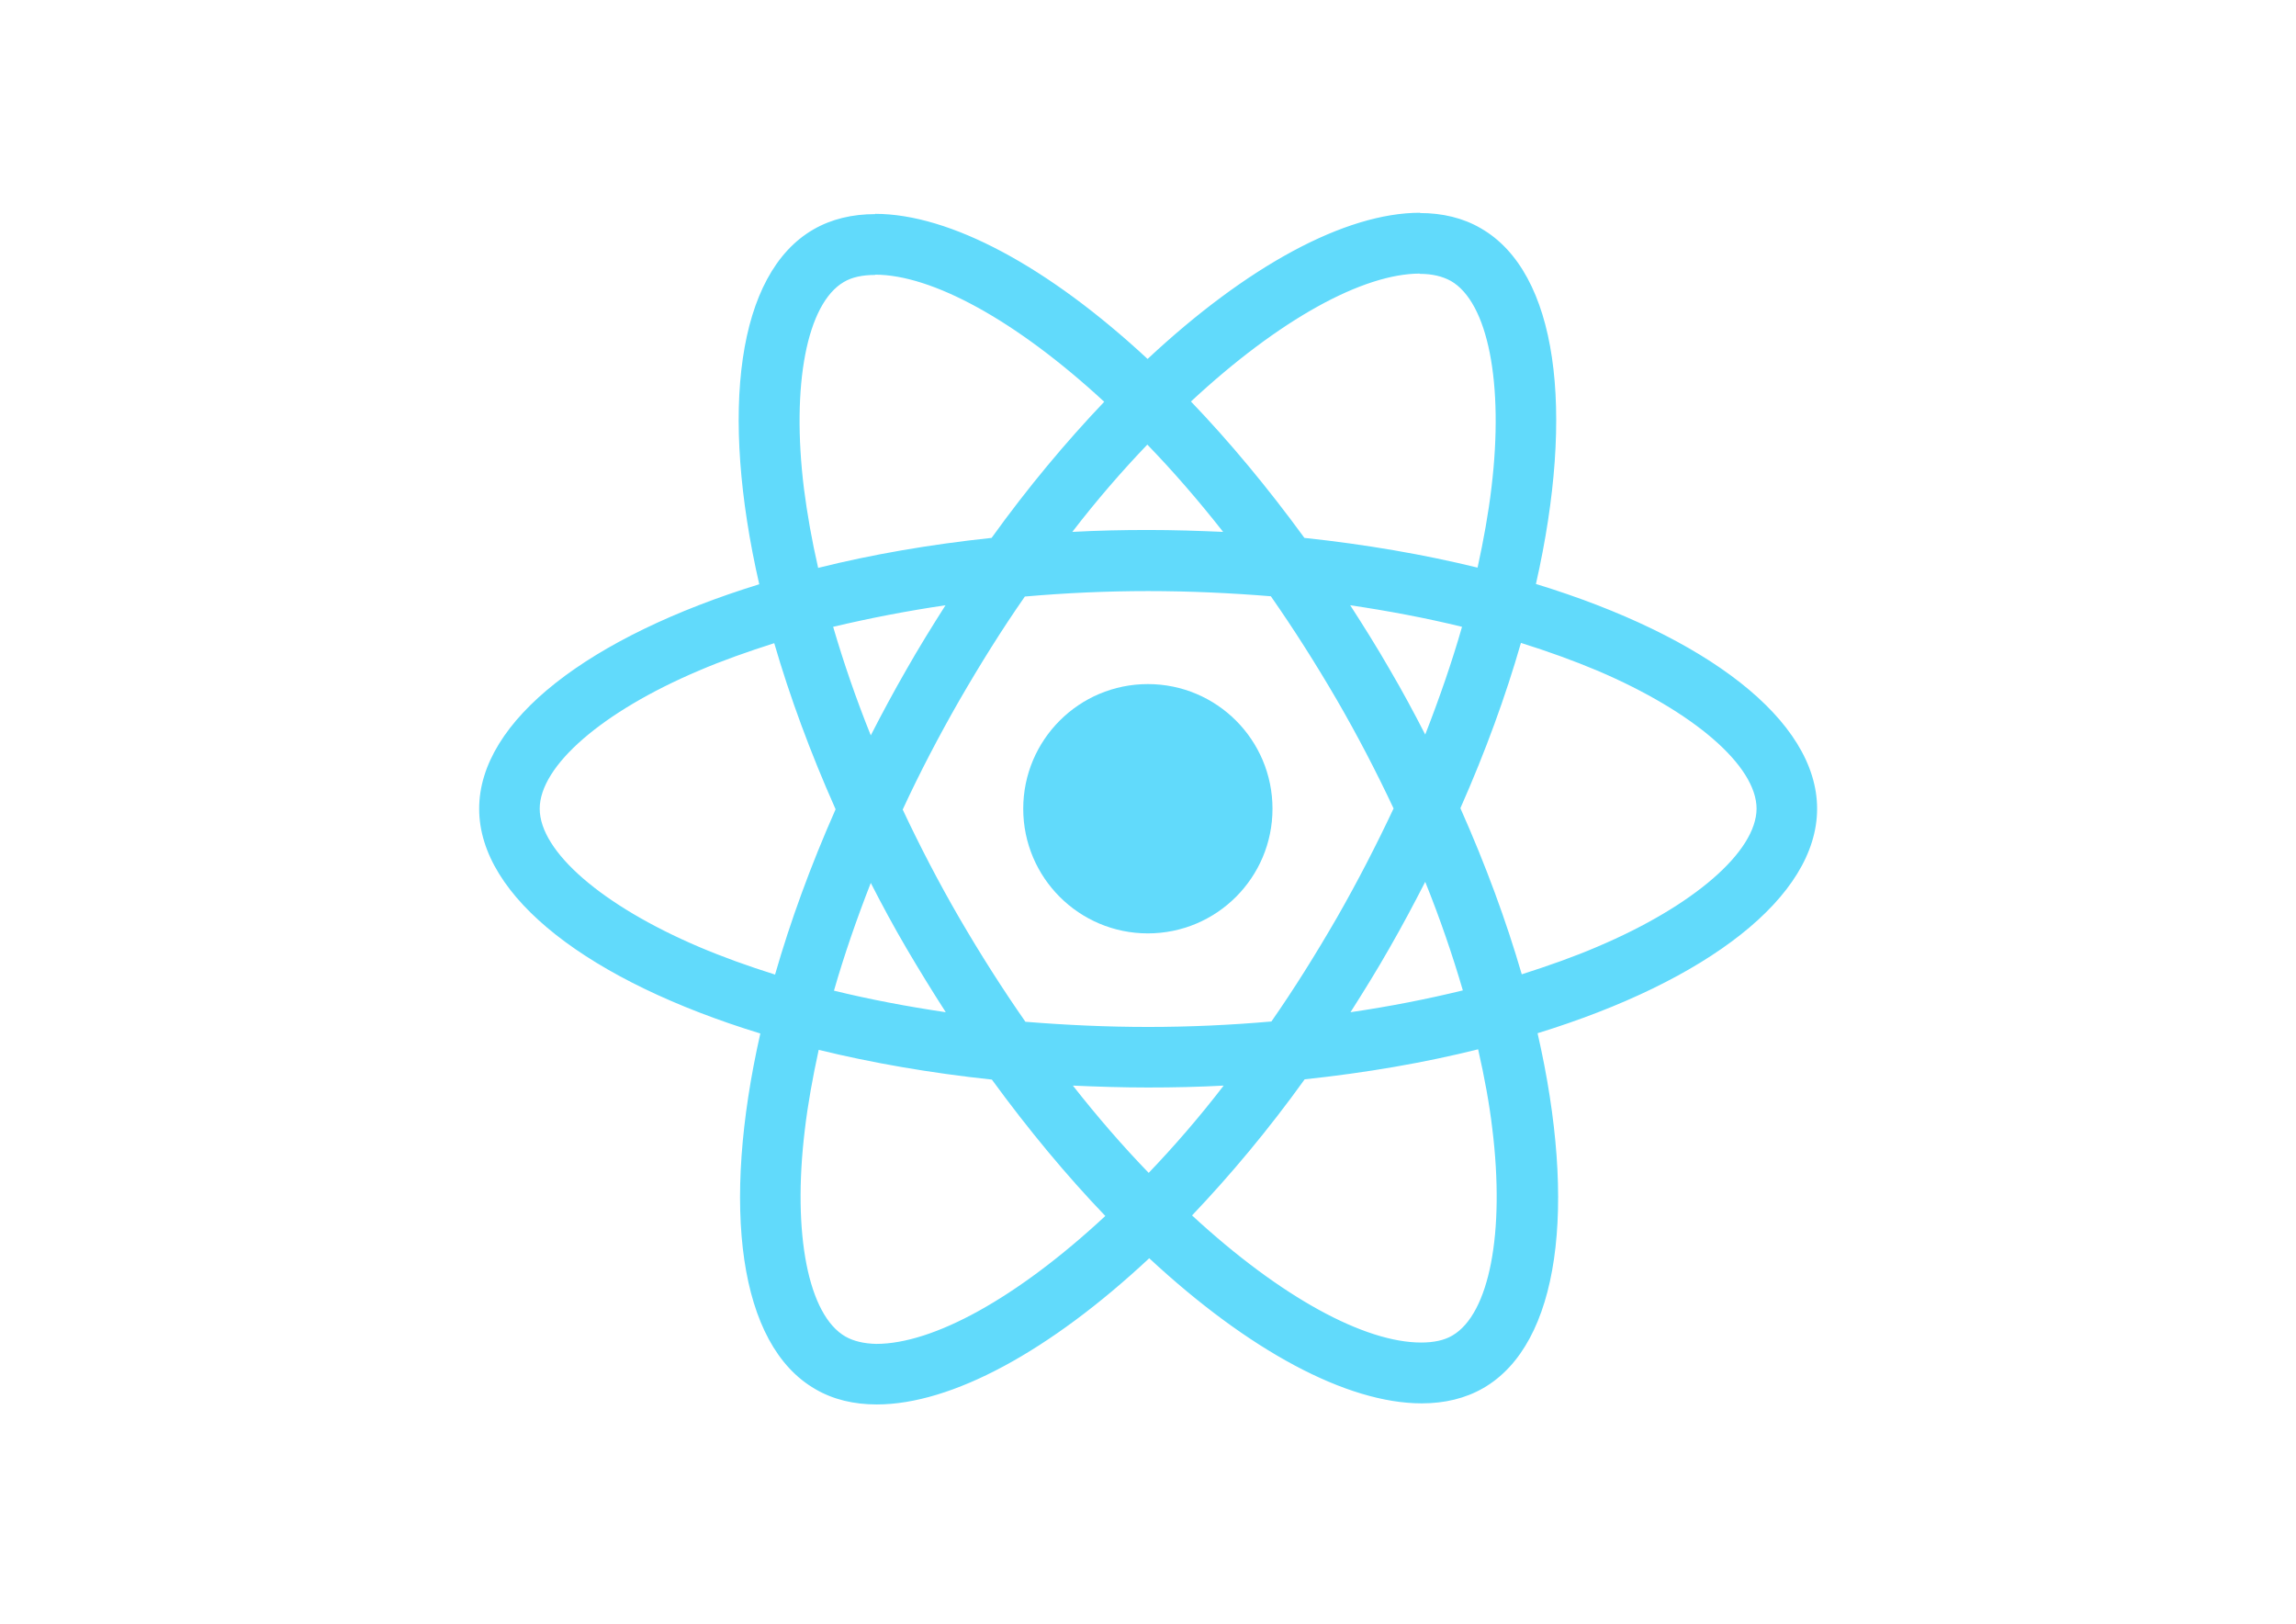
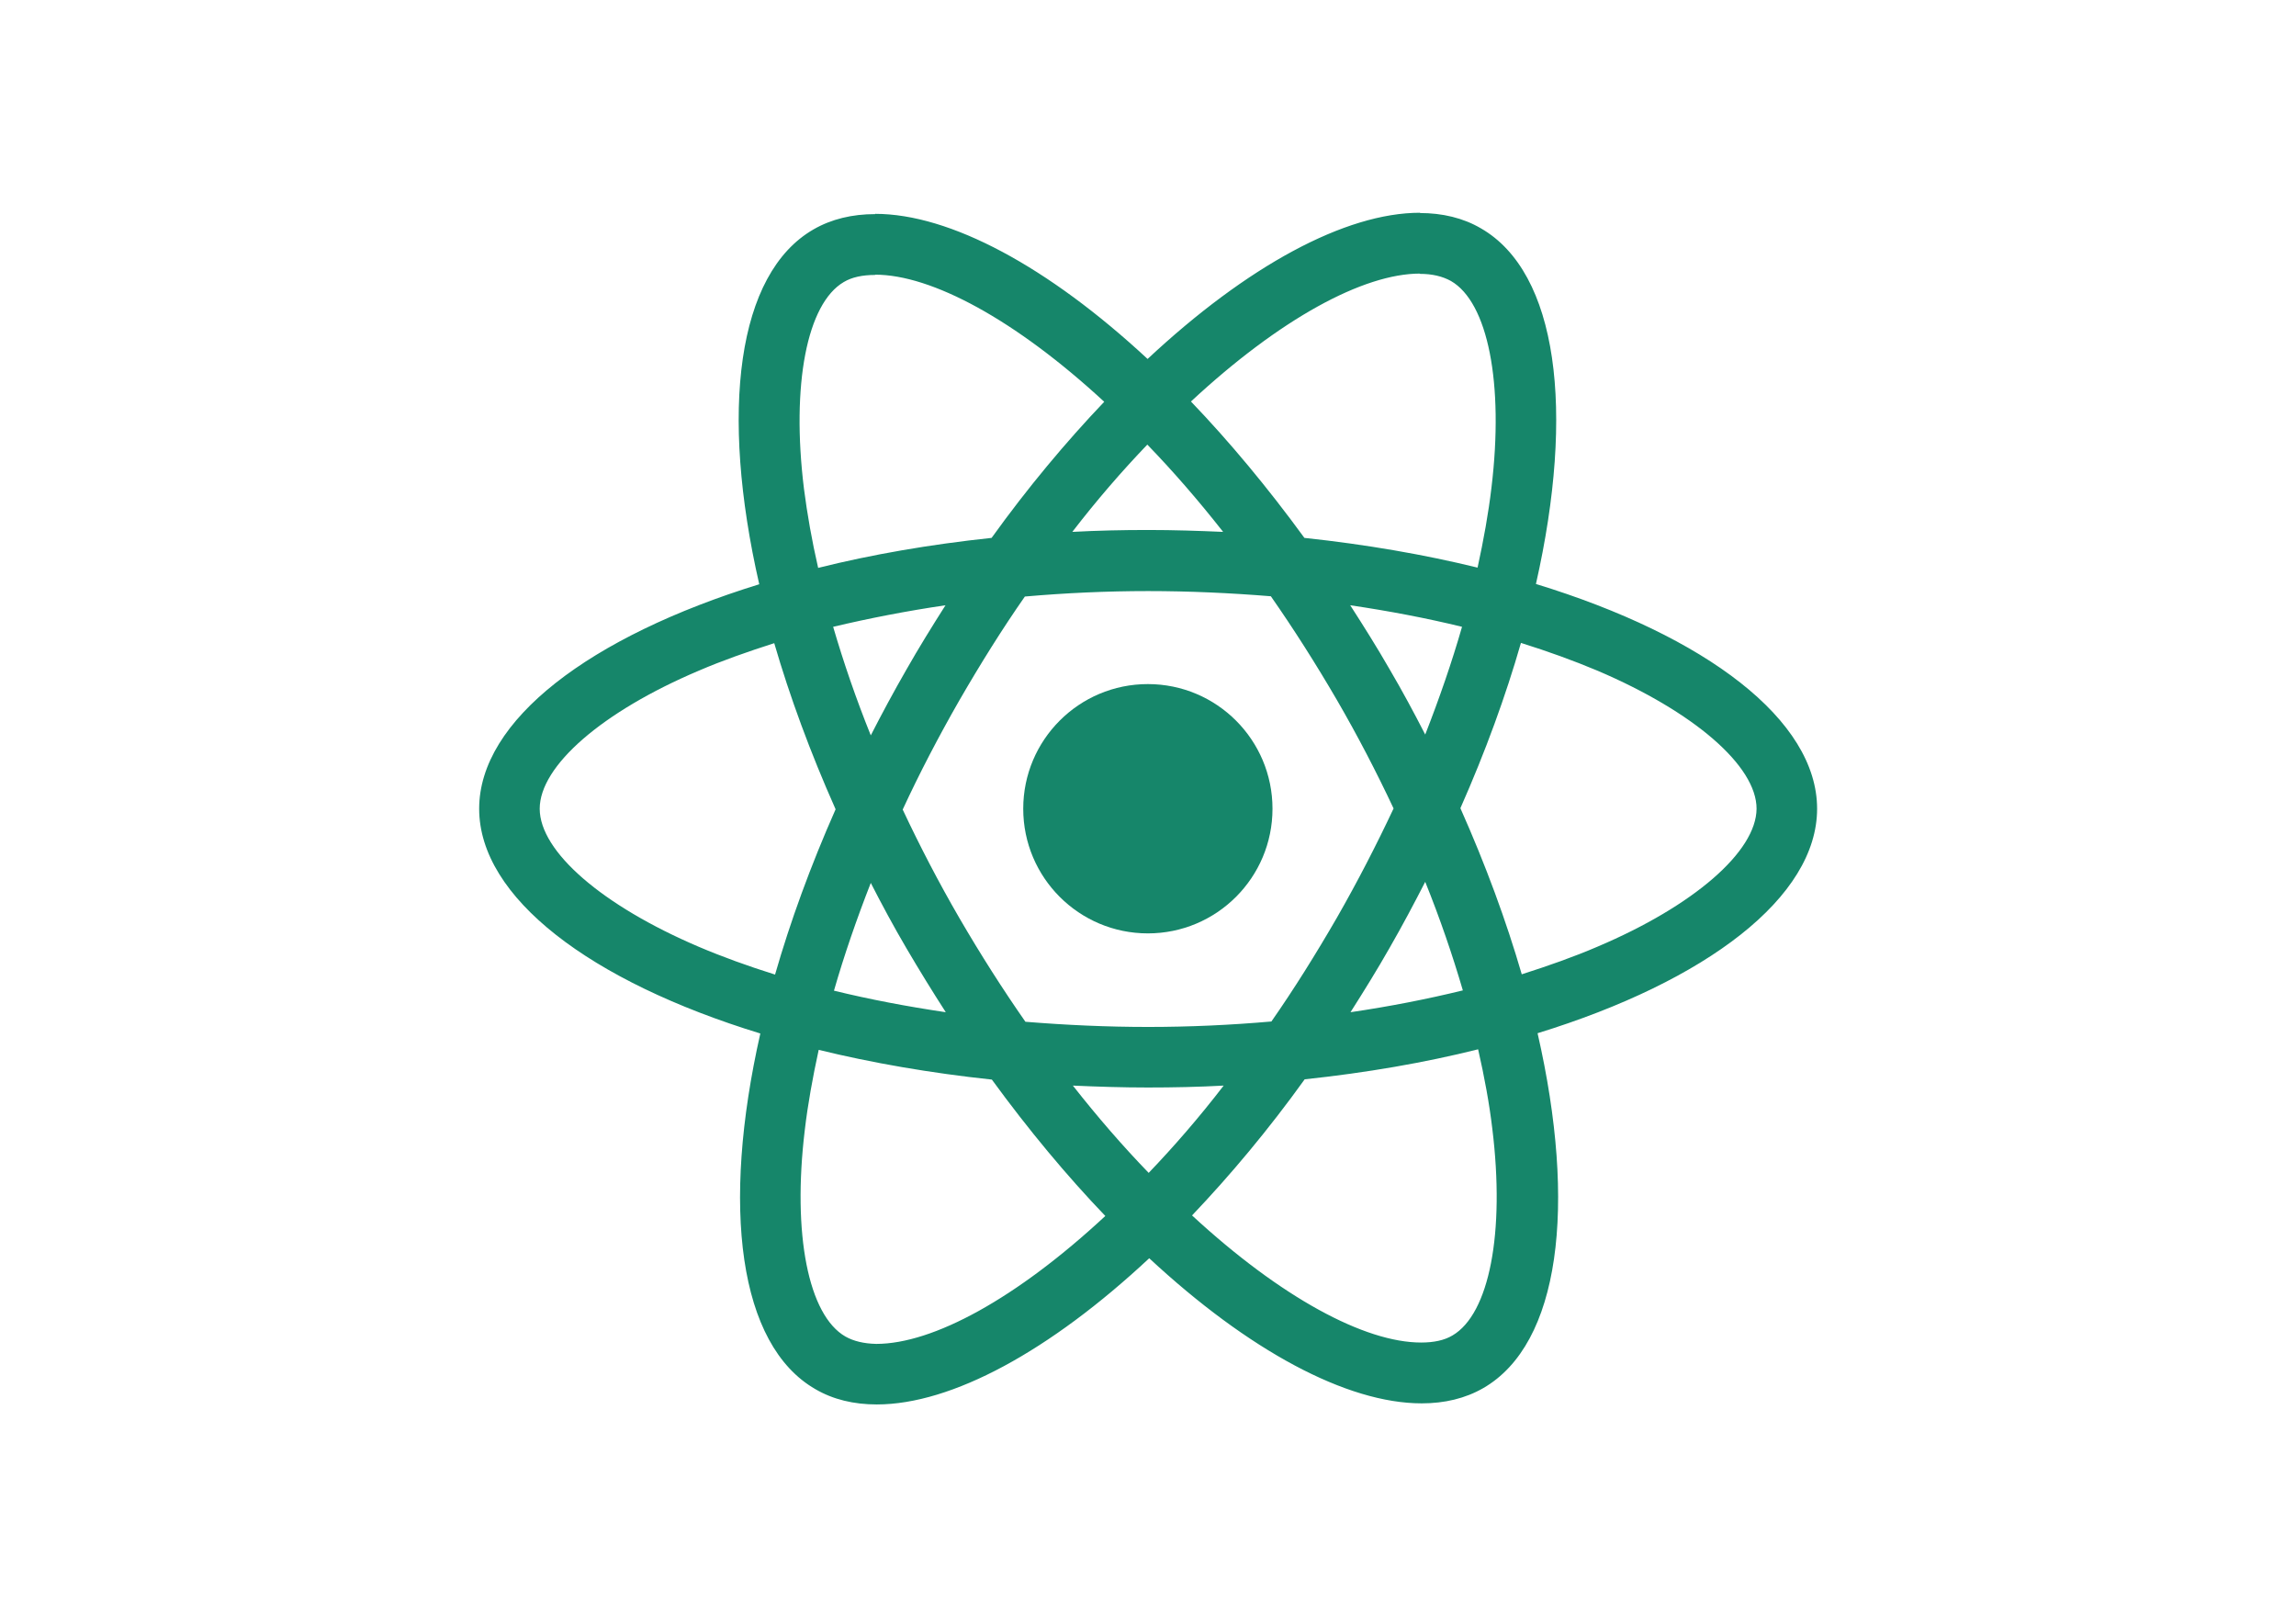
<svg xmlns="http://www.w3.org/2000/svg" viewBox="0 0 841.9 595.3">
-   <g fill="#61DAFB">
+   <g fill="#16866a">
    <path d="M666.3 296.5c0-32.5-40.7-63.3-103.1-82.4 14.4-63.6 8-114.2-20.2-130.4-6.5-3.8-14.1-5.6-22.4-5.6v22.3c4.6 0 8.3.9 11.4 2.6 13.6 7.8 19.5 37.5 14.9 75.7-1.1 9.4-2.9 19.3-5.1 29.4-19.6-4.8-41-8.5-63.5-10.9-13.5-18.5-27.5-35.3-41.6-50 32.6-30.3 63.2-46.9 84-46.9V78c-27.5 0-63.5 19.6-99.9 53.6-36.4-33.8-72.4-53.2-99.9-53.2v22.3c20.7 0 51.4 16.5 84 46.6-14 14.7-28 31.4-41.3 49.9-22.6 2.4-44 6.1-63.6 11-2.3-10-4-19.7-5.2-29-4.7-38.2 1.1-67.9 14.6-75.8 3-1.8 6.9-2.6 11.5-2.6V78.5c-8.4 0-16 1.8-22.6 5.6-28.1 16.2-34.4 66.7-19.9 130.1-62.2 19.2-102.7 49.9-102.7 82.3 0 32.5 40.7 63.3 103.1 82.4-14.4 63.6-8 114.2 20.2 130.4 6.5 3.8 14.1 5.6 22.5 5.6 27.5 0 63.5-19.6 99.9-53.6 36.4 33.8 72.4 53.2 99.9 53.2 8.4 0 16-1.8 22.6-5.6 28.1-16.2 34.4-66.7 19.9-130.1 62-19.1 102.5-49.9 102.5-82.3zm-130.2-66.7c-3.7 12.9-8.3 26.2-13.5 39.5-4.1-8-8.4-16-13.1-24-4.6-8-9.5-15.8-14.4-23.4 14.2 2.1 27.9 4.7 41 7.9zm-45.8 106.5c-7.8 13.5-15.8 26.3-24.1 38.2-14.9 1.3-30 2-45.2 2-15.1 0-30.2-.7-45-1.9-8.3-11.9-16.4-24.6-24.2-38-7.6-13.1-14.5-26.4-20.8-39.8 6.2-13.4 13.2-26.8 20.7-39.9 7.8-13.5 15.8-26.3 24.1-38.2 14.9-1.3 30-2 45.2-2 15.1 0 30.2.7 45 1.9 8.3 11.9 16.4 24.6 24.2 38 7.6 13.1 14.5 26.4 20.8 39.8-6.3 13.4-13.2 26.8-20.7 39.9zm32.3-13c5.4 13.4 10 26.8 13.8 39.8-13.1 3.2-26.9 5.9-41.2 8 4.9-7.7 9.8-15.6 14.4-23.7 4.6-8 8.9-16.1 13-24.1zM421.2 430c-9.3-9.6-18.6-20.3-27.8-32 9 .4 18.2.7 27.5.7 9.4 0 18.7-.2 27.8-.7-9 11.7-18.3 22.4-27.5 32zm-74.4-58.9c-14.2-2.1-27.9-4.7-41-7.9 3.7-12.9 8.3-26.2 13.5-39.5 4.1 8 8.4 16 13.1 24 4.7 8 9.5 15.8 14.4 23.4zM420.7 163c9.3 9.6 18.6 20.3 27.8 32-9-.4-18.2-.7-27.5-.7-9.4 0-18.7.2-27.8.7 9-11.7 18.3-22.4 27.5-32zm-74 58.9c-4.9 7.7-9.8 15.6-14.4 23.7-4.6 8-8.9 16-13 24-5.4-13.4-10-26.8-13.8-39.8 13.1-3.1 26.9-5.8 41.2-7.9zm-90.5 125.2c-35.4-15.1-58.3-34.9-58.3-50.6 0-15.7 22.9-35.6 58.3-50.6 8.6-3.7 18-7 27.7-10.1 5.7 19.6 13.2 40 22.5 60.9-9.2 20.8-16.6 41.1-22.2 60.6-9.9-3.1-19.3-6.5-28-10.2zM310 490c-13.6-7.8-19.5-37.5-14.9-75.7 1.1-9.4 2.9-19.3 5.1-29.4 19.6 4.8 41 8.5 63.5 10.9 13.5 18.5 27.5 35.3 41.6 50-32.6 30.3-63.2 46.9-84 46.9-4.5-.1-8.3-1-11.3-2.7zm237.2-76.2c4.7 38.2-1.1 67.9-14.6 75.8-3 1.8-6.9 2.6-11.5 2.6-20.7 0-51.4-16.5-84-46.6 14-14.7 28-31.4 41.3-49.9 22.6-2.4 44-6.1 63.6-11 2.3 10.1 4.1 19.8 5.2 29.1zm38.5-66.7c-8.6 3.7-18 7-27.7 10.1-5.7-19.6-13.2-40-22.5-60.9 9.2-20.8 16.6-41.1 22.2-60.6 9.9 3.1 19.3 6.5 28.1 10.2 35.4 15.1 58.3 34.9 58.3 50.6-.1 15.7-23 35.6-58.4 50.6zM320.8 78.4z" />
    <circle cx="420.9" cy="296.5" r="45.7" />
    <path d="M520.5 78.1z" />
  </g>
</svg>
